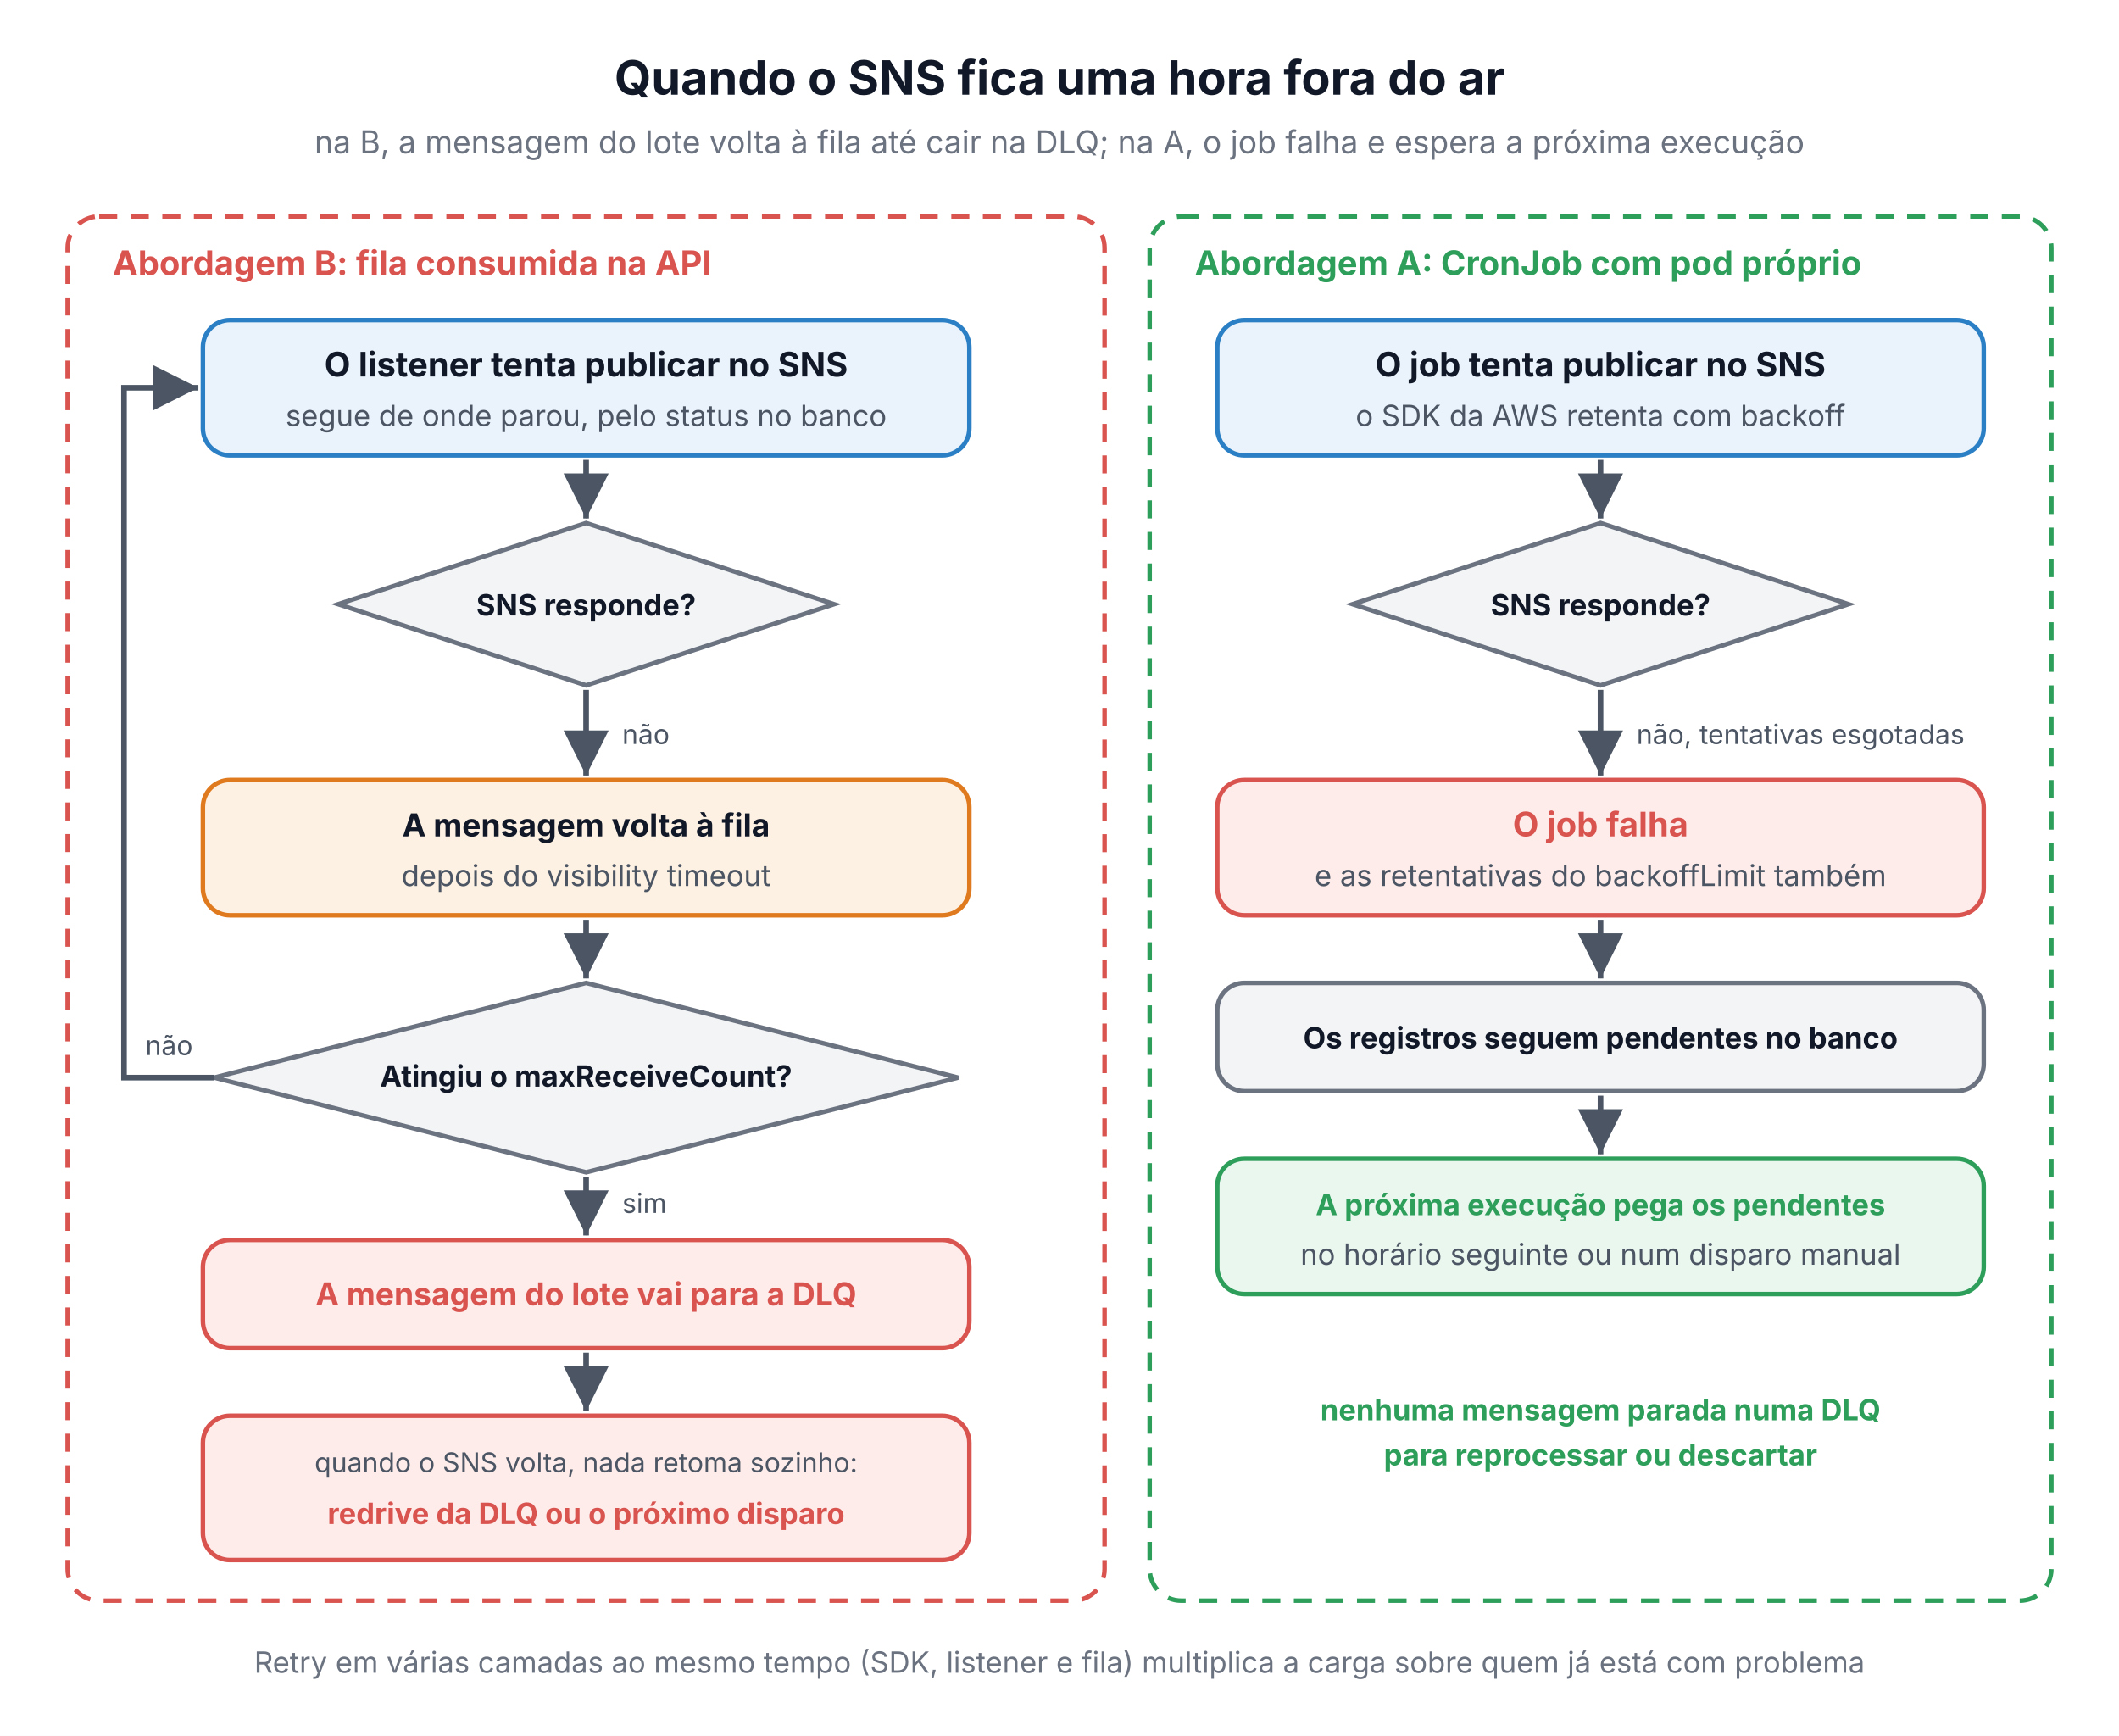
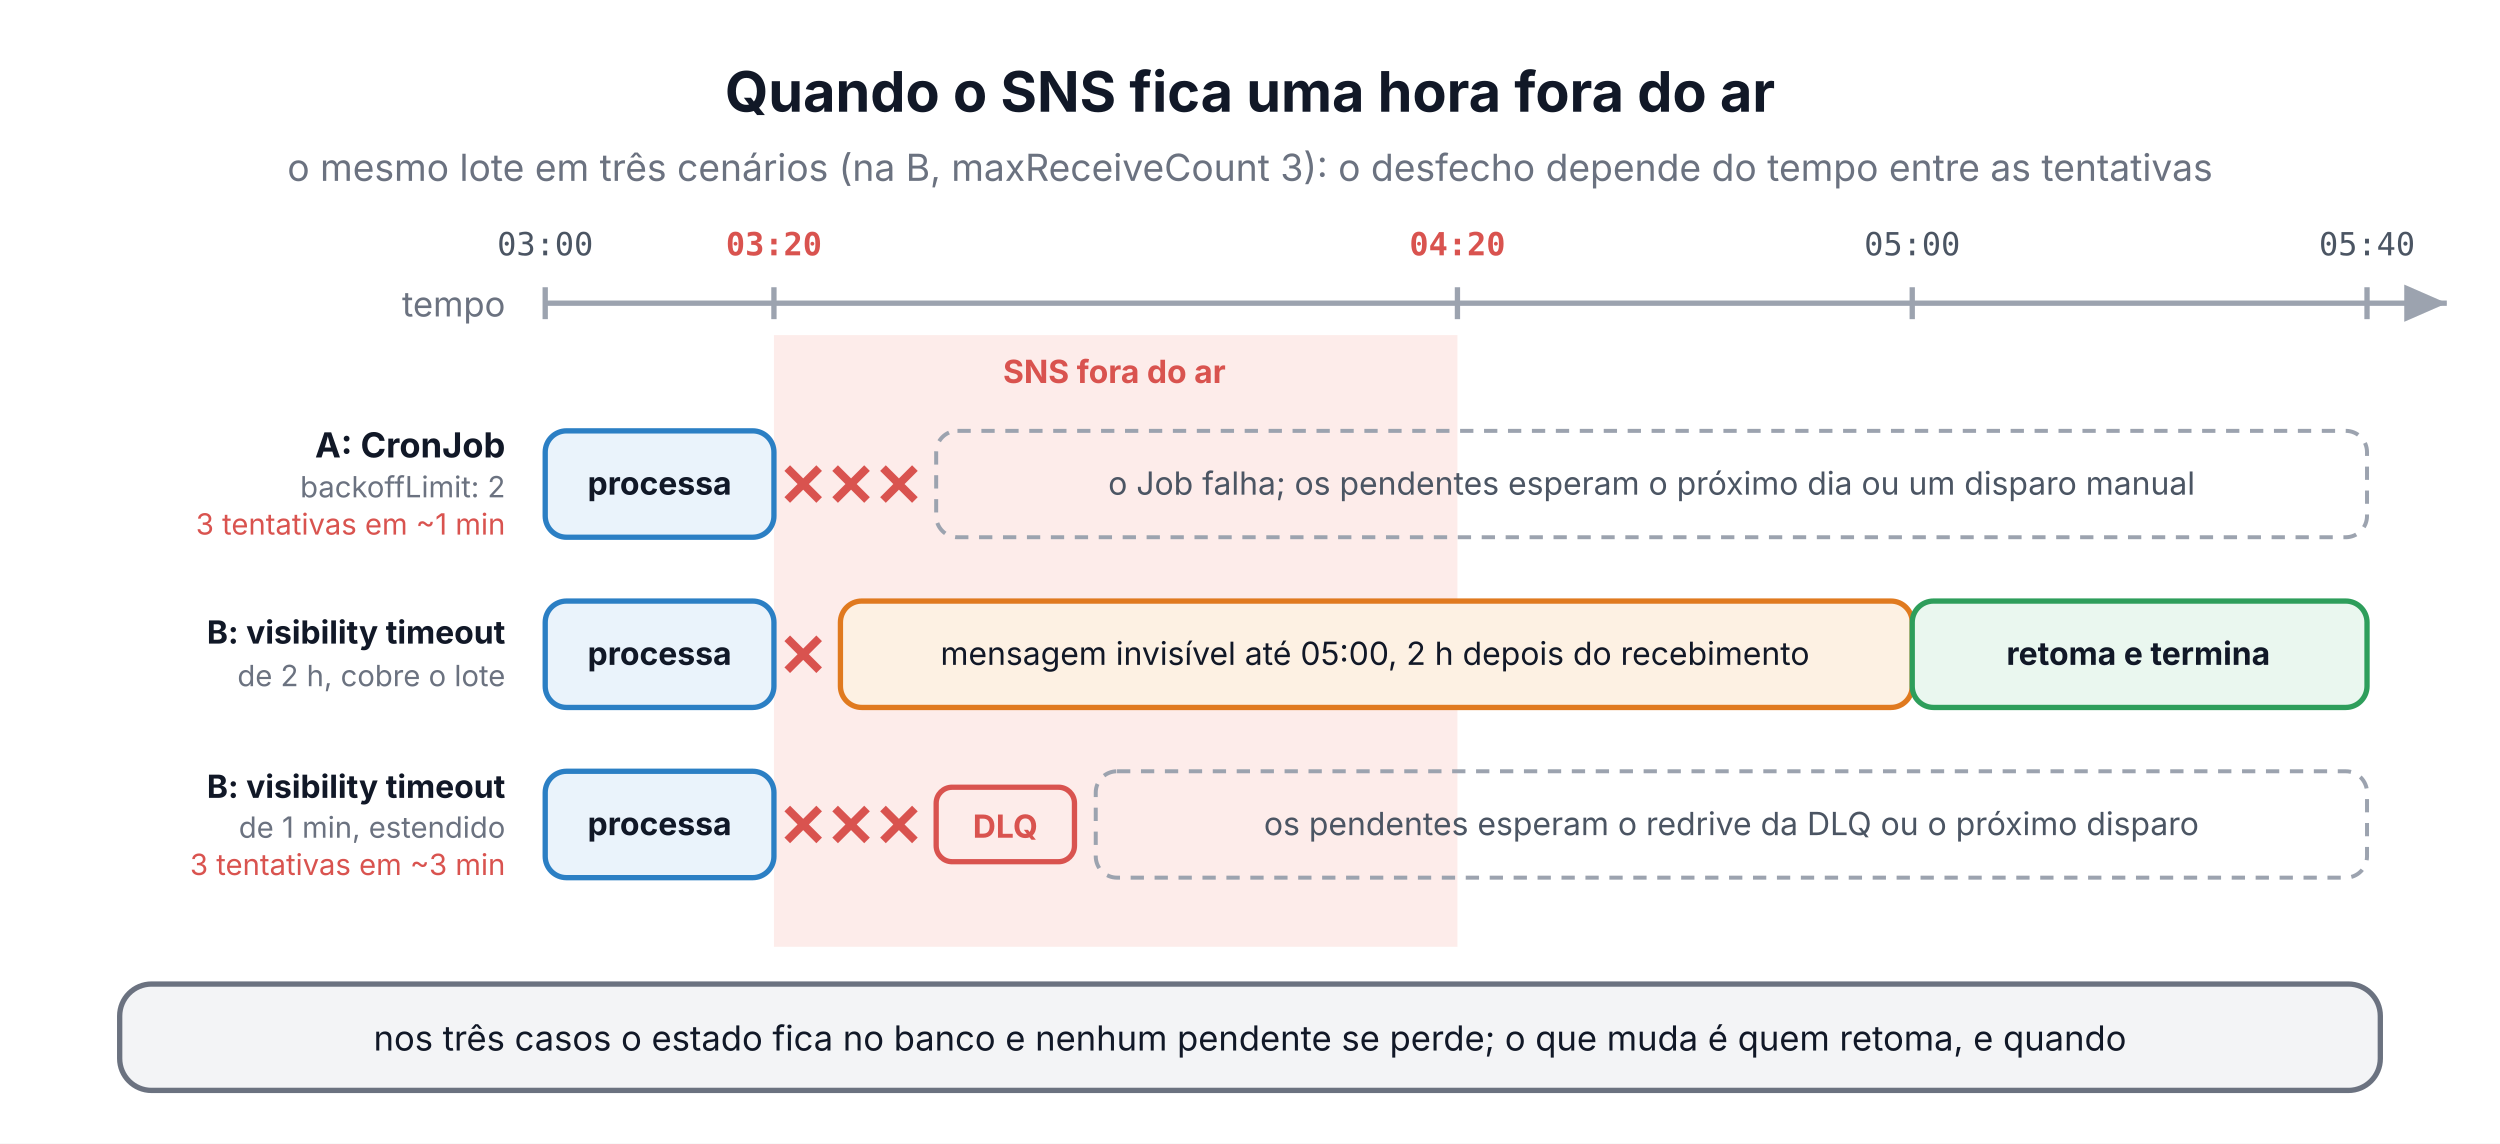
- <svg xmlns="http://www.w3.org/2000/svg" viewBox="0 0 940 770" font-family="Inter, system-ui, sans-serif">
-   <rect width="940" height="770" fill="#ffffff" />
+ <svg xmlns="http://www.w3.org/2000/svg" viewBox="0 0 940 430" font-family="Inter, system-ui, sans-serif">
+   <rect width="940" height="430" fill="#ffffff" />
  <defs>
-     <marker id="seta" markerWidth="10" markerHeight="10" refX="8" refY="4" orient="auto">
-       <path d="M0,0 L8,4 L0,8 Z" fill="#4b5563" />
+     <marker id="mt" markerWidth="10" markerHeight="10" refX="8" refY="3.5" orient="auto">
+       <path d="M0,0 L8,3.5 L0,7 Z" fill="#9ca3af" />
    </marker>
  </defs>
  <text x="470" y="42" font-size="21" font-weight="700" fill="#111827" text-anchor="middle">Quando o SNS fica uma hora fora do ar</text>
-   <text x="470" y="68" font-size="14" fill="#6b7280" text-anchor="middle">na B, a mensagem do lote volta à fila até cair na DLQ; na A, o job falha e espera a próxima execução</text>
-   <rect x="30" y="96" width="460" height="614" rx="14" fill="none" stroke="#d9534f" stroke-width="2" stroke-dasharray="8 6" />
-   <text x="50" y="122" font-size="15" font-weight="700" fill="#d9534f">Abordagem B: fila consumida na API</text>
-   <rect x="90" y="142" width="340" height="60" rx="12" fill="#eaf3fb" stroke="#2b7fc4" stroke-width="2" />
-   <text x="260" y="167" font-size="15" font-weight="700" fill="#111827" text-anchor="middle">O listener tenta publicar no SNS</text>
-   <text x="260" y="189" font-size="13" fill="#4b5563" text-anchor="middle">segue de onde parou, pelo status no banco</text>
-   <path d="M260 204 V230" stroke="#4b5563" stroke-width="2.5" marker-end="url(#seta)" />
-   <polygon points="260,232 370,268 260,304 150,268" fill="#f3f4f6" stroke="#6b7280" stroke-width="2" />
-   <text x="260" y="273" font-size="13" font-weight="700" fill="#111827" text-anchor="middle">SNS responde?</text>
-   <path d="M260 306 V344" stroke="#4b5563" stroke-width="2.5" marker-end="url(#seta)" />
-   <text x="276" y="330" font-size="12" fill="#4b5563">não</text>
-   <rect x="90" y="346" width="340" height="60" rx="12" fill="#fdf1e3" stroke="#e07a1f" stroke-width="2" />
-   <text x="260" y="371" font-size="14" font-weight="700" fill="#111827" text-anchor="middle">A mensagem volta à fila</text>
-   <text x="260" y="393" font-size="13" fill="#4b5563" text-anchor="middle">depois do visibility timeout</text>
-   <path d="M260 408 V434" stroke="#4b5563" stroke-width="2.5" marker-end="url(#seta)" />
-   <polygon points="260,436 425,478 260,520 95,478" fill="#f3f4f6" stroke="#6b7280" stroke-width="2" />
-   <text x="260" y="482" font-size="13" font-weight="700" fill="#111827" text-anchor="middle">Atingiu o maxReceiveCount?</text>
-   <path d="M95 478 H55 V172 H88" fill="none" stroke="#4b5563" stroke-width="2.5" marker-end="url(#seta)" />
-   <text x="75" y="468" font-size="12" fill="#4b5563" text-anchor="middle">não</text>
-   <path d="M260 522 V548" stroke="#4b5563" stroke-width="2.5" marker-end="url(#seta)" />
-   <text x="276" y="538" font-size="12" fill="#4b5563">sim</text>
-   <rect x="90" y="550" width="340" height="48" rx="12" fill="#fdecea" stroke="#d9534f" stroke-width="2" />
-   <text x="260" y="579" font-size="14" font-weight="700" fill="#d9534f" text-anchor="middle">A mensagem do lote vai para a DLQ</text>
-   <path d="M260 600 V626" stroke="#4b5563" stroke-width="2.5" marker-end="url(#seta)" />
-   <rect x="90" y="628" width="340" height="64" rx="12" fill="#fdecea" stroke="#d9534f" stroke-width="2" />
-   <text x="260" y="653" font-size="12" fill="#4b5563" text-anchor="middle">quando o SNS volta, nada retoma sozinho:</text>
-   <text x="260" y="676" font-size="13" font-weight="700" fill="#d9534f" text-anchor="middle">redrive da DLQ ou o próximo disparo</text>
-   <rect x="510" y="96" width="400" height="614" rx="14" fill="none" stroke="#2e9e5b" stroke-width="2" stroke-dasharray="8 6" />
-   <text x="530" y="122" font-size="15" font-weight="700" fill="#2e9e5b">Abordagem A: CronJob com pod próprio</text>
-   <rect x="540" y="142" width="340" height="60" rx="12" fill="#eaf3fb" stroke="#2b7fc4" stroke-width="2" />
-   <text x="710" y="167" font-size="15" font-weight="700" fill="#111827" text-anchor="middle">O job tenta publicar no SNS</text>
-   <text x="710" y="189" font-size="13" fill="#4b5563" text-anchor="middle">o SDK da AWS retenta com backoff</text>
-   <path d="M710 204 V230" stroke="#4b5563" stroke-width="2.5" marker-end="url(#seta)" />
-   <polygon points="710,232 820,268 710,304 600,268" fill="#f3f4f6" stroke="#6b7280" stroke-width="2" />
-   <text x="710" y="273" font-size="13" font-weight="700" fill="#111827" text-anchor="middle">SNS responde?</text>
-   <path d="M710 306 V344" stroke="#4b5563" stroke-width="2.5" marker-end="url(#seta)" />
-   <text x="726" y="330" font-size="12" fill="#4b5563">não, tentativas esgotadas</text>
-   <rect x="540" y="346" width="340" height="60" rx="12" fill="#fdecea" stroke="#d9534f" stroke-width="2" />
-   <text x="710" y="371" font-size="15" font-weight="700" fill="#d9534f" text-anchor="middle">O job falha</text>
-   <text x="710" y="393" font-size="13" fill="#4b5563" text-anchor="middle">e as retentativas do backoffLimit também</text>
-   <path d="M710 408 V434" stroke="#4b5563" stroke-width="2.5" marker-end="url(#seta)" />
-   <rect x="540" y="436" width="340" height="48" rx="12" fill="#f3f4f6" stroke="#6b7280" stroke-width="2" />
-   <text x="710" y="465" font-size="13" font-weight="700" fill="#111827" text-anchor="middle">Os registros seguem pendentes no banco</text>
-   <path d="M710 486 V512" stroke="#4b5563" stroke-width="2.5" marker-end="url(#seta)" />
-   <rect x="540" y="514" width="340" height="60" rx="12" fill="#eaf7ef" stroke="#2e9e5b" stroke-width="2" />
-   <text x="710" y="539" font-size="13" font-weight="700" fill="#2e9e5b" text-anchor="middle">A próxima execução pega os pendentes</text>
-   <text x="710" y="561" font-size="13" fill="#4b5563" text-anchor="middle">no horário seguinte ou num disparo manual</text>
-   <text x="710" y="630" font-size="13" font-weight="700" fill="#2e9e5b" text-anchor="middle">nenhuma mensagem parada numa DLQ</text>
-   <text x="710" y="650" font-size="13" font-weight="700" fill="#2e9e5b" text-anchor="middle">para reprocessar ou descartar</text>
-   <text x="470" y="742" font-size="13" fill="#6b7280" text-anchor="middle">Retry em várias camadas ao mesmo tempo (SDK, listener e fila) multiplica a carga sobre quem já está com problema</text>
+   <text x="470" y="68" font-size="14" fill="#6b7280" text-anchor="middle">o mesmo lote em três cenários (na B, maxReceiveCount 3): o desfecho depende do tempo entre as tentativas</text>
+   <path d="M205 114 H920" stroke="#9ca3af" stroke-width="2" marker-end="url(#mt)" />
+   <g stroke="#9ca3af" stroke-width="2">
+     <path d="M205 108 V120" />
+     <path d="M291 108 V120" />
+     <path d="M548 108 V120" />
+     <path d="M719 108 V120" />
+     <path d="M890 108 V120" />
+   </g>
+   <text x="190" y="119" font-size="13" fill="#6b7280" text-anchor="end">tempo</text>
+   <g font-size="12" fill="#4b5563" text-anchor="middle" font-family="ui-monospace, Menlo, monospace">
+     <text x="205" y="96">03:00</text>
+     <text x="719" y="96">05:00</text>
+     <text x="890" y="96">05:40</text>
+   </g>
+   <g font-size="12" font-weight="700" fill="#d9534f" text-anchor="middle" font-family="ui-monospace, Menlo, monospace">
+     <text x="291" y="96">03:20</text>
+     <text x="548" y="96">04:20</text>
+   </g>
+   <rect x="291" y="126" width="257" height="230" fill="#fdecea" />
+   <text x="419" y="144" font-size="12" font-weight="700" fill="#d9534f" text-anchor="middle">SNS fora do ar</text>
+   <text x="190" y="172" font-size="13" font-weight="700" fill="#111827" text-anchor="end">A: CronJob</text>
+   <text x="190" y="187" font-size="11" fill="#6b7280" text-anchor="end">backoffLimit: 2</text>
+   <text x="190" y="201" font-size="11" fill="#d9534f" text-anchor="end">3 tentativas em ~1 min</text>
+   <rect x="205" y="162" width="86" height="40" rx="8" fill="#eaf3fb" stroke="#2b7fc4" stroke-width="2" />
+   <text x="248" y="186" font-size="12" font-weight="700" fill="#111827" text-anchor="middle">processa</text>
+   <g stroke="#d9534f" stroke-width="3">
+     <path d="M296 176 L308 188 M308 176 L296 188" />
+     <path d="M314 176 L326 188 M326 176 L314 188" />
+     <path d="M332 176 L344 188 M344 176 L332 188" />
+   </g>
+   <rect x="352" y="162" width="538" height="40" rx="8" fill="none" stroke="#9ca3af" stroke-width="1.5" stroke-dasharray="5 4" />
+   <text x="621" y="186" font-size="12" fill="#4b5563" text-anchor="middle">o Job falha; os pendentes esperam o próximo dia ou um disparo manual</text>
+   <text x="190" y="242" font-size="12" font-weight="700" fill="#111827" text-anchor="end">B: visibility timeout</text>
+   <text x="190" y="258" font-size="11" fill="#6b7280" text-anchor="end">de 2 h, cobre o lote</text>
+   <rect x="205" y="226" width="86" height="40" rx="8" fill="#eaf3fb" stroke="#2b7fc4" stroke-width="2" />
+   <text x="248" y="250" font-size="12" font-weight="700" fill="#111827" text-anchor="middle">processa</text>
+   <path d="M296 240 L308 252 M308 240 L296 252" stroke="#d9534f" stroke-width="3" />
+   <rect x="316" y="226" width="403" height="40" rx="8" fill="#fdf1e3" stroke="#e07a1f" stroke-width="2" />
+   <text x="517" y="250" font-size="12" fill="#111827" text-anchor="middle">mensagem invisível até 05:00, 2 h depois do recebimento</text>
+   <rect x="719" y="226" width="171" height="40" rx="8" fill="#eaf7ef" stroke="#2e9e5b" stroke-width="2" />
+   <text x="804" y="250" font-size="12" font-weight="700" fill="#111827" text-anchor="middle">retoma e termina</text>
+   <text x="190" y="300" font-size="12" font-weight="700" fill="#111827" text-anchor="end">B: visibility timeout</text>
+   <text x="190" y="315" font-size="11" fill="#6b7280" text-anchor="end">de 1 min, estendido</text>
+   <text x="190" y="329" font-size="11" fill="#d9534f" text-anchor="end">3 tentativas em ~3 min</text>
+   <rect x="205" y="290" width="86" height="40" rx="8" fill="#eaf3fb" stroke="#2b7fc4" stroke-width="2" />
+   <text x="248" y="314" font-size="12" font-weight="700" fill="#111827" text-anchor="middle">processa</text>
+   <g stroke="#d9534f" stroke-width="3">
+     <path d="M296 304 L308 316 M308 304 L296 316" />
+     <path d="M314 304 L326 316 M326 304 L314 316" />
+     <path d="M332 304 L344 316 M344 304 L332 316" />
+   </g>
+   <rect x="352" y="296" width="52" height="28" rx="6" fill="#fdecea" stroke="#d9534f" stroke-width="2" />
+   <text x="378" y="315" font-size="12" font-weight="700" fill="#d9534f" text-anchor="middle">DLQ</text>
+   <rect x="412" y="290" width="478" height="40" rx="8" fill="none" stroke="#9ca3af" stroke-width="1.5" stroke-dasharray="5 4" />
+   <text x="651" y="314" font-size="12" fill="#4b5563" text-anchor="middle">os pendentes esperam o redrive da DLQ ou o próximo disparo</text>
+   <rect x="45" y="370" width="850" height="40" rx="12" fill="#f3f4f6" stroke="#6b7280" stroke-width="2" />
+   <text x="470" y="395" font-size="13" fill="#111827" text-anchor="middle">nos três casos o estado fica no banco e nenhum pendente se perde; o que muda é quem retoma, e quando</text>
</svg>
